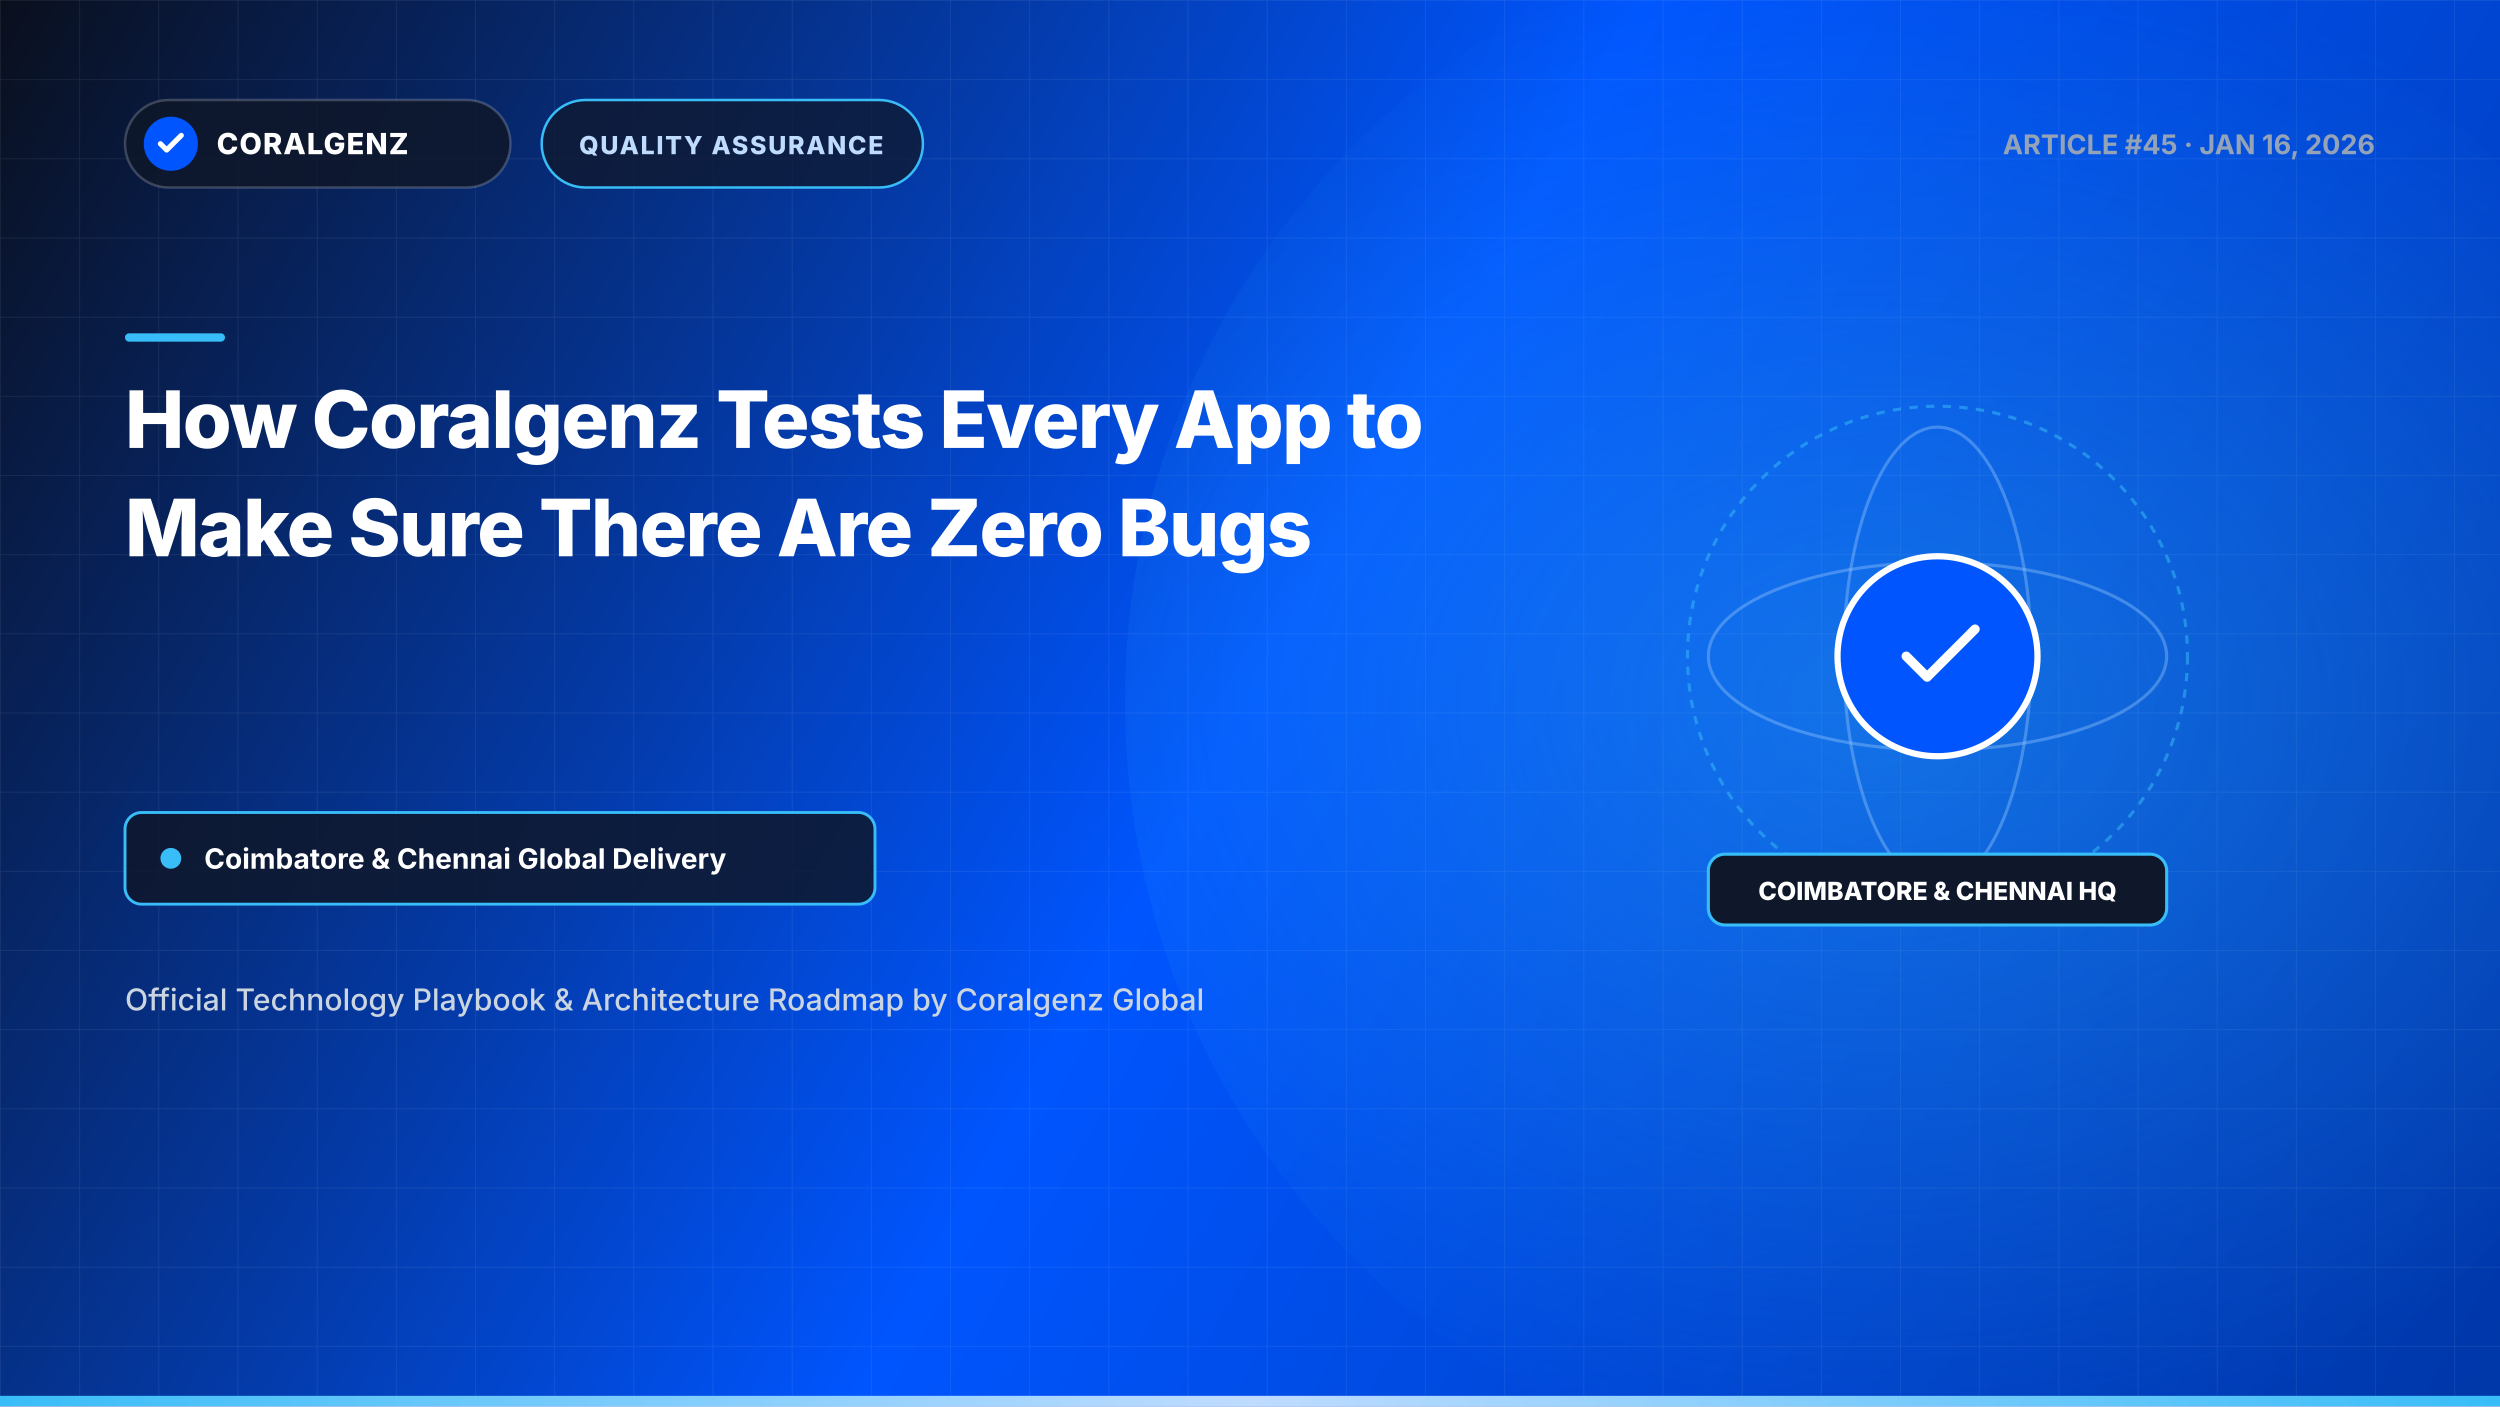
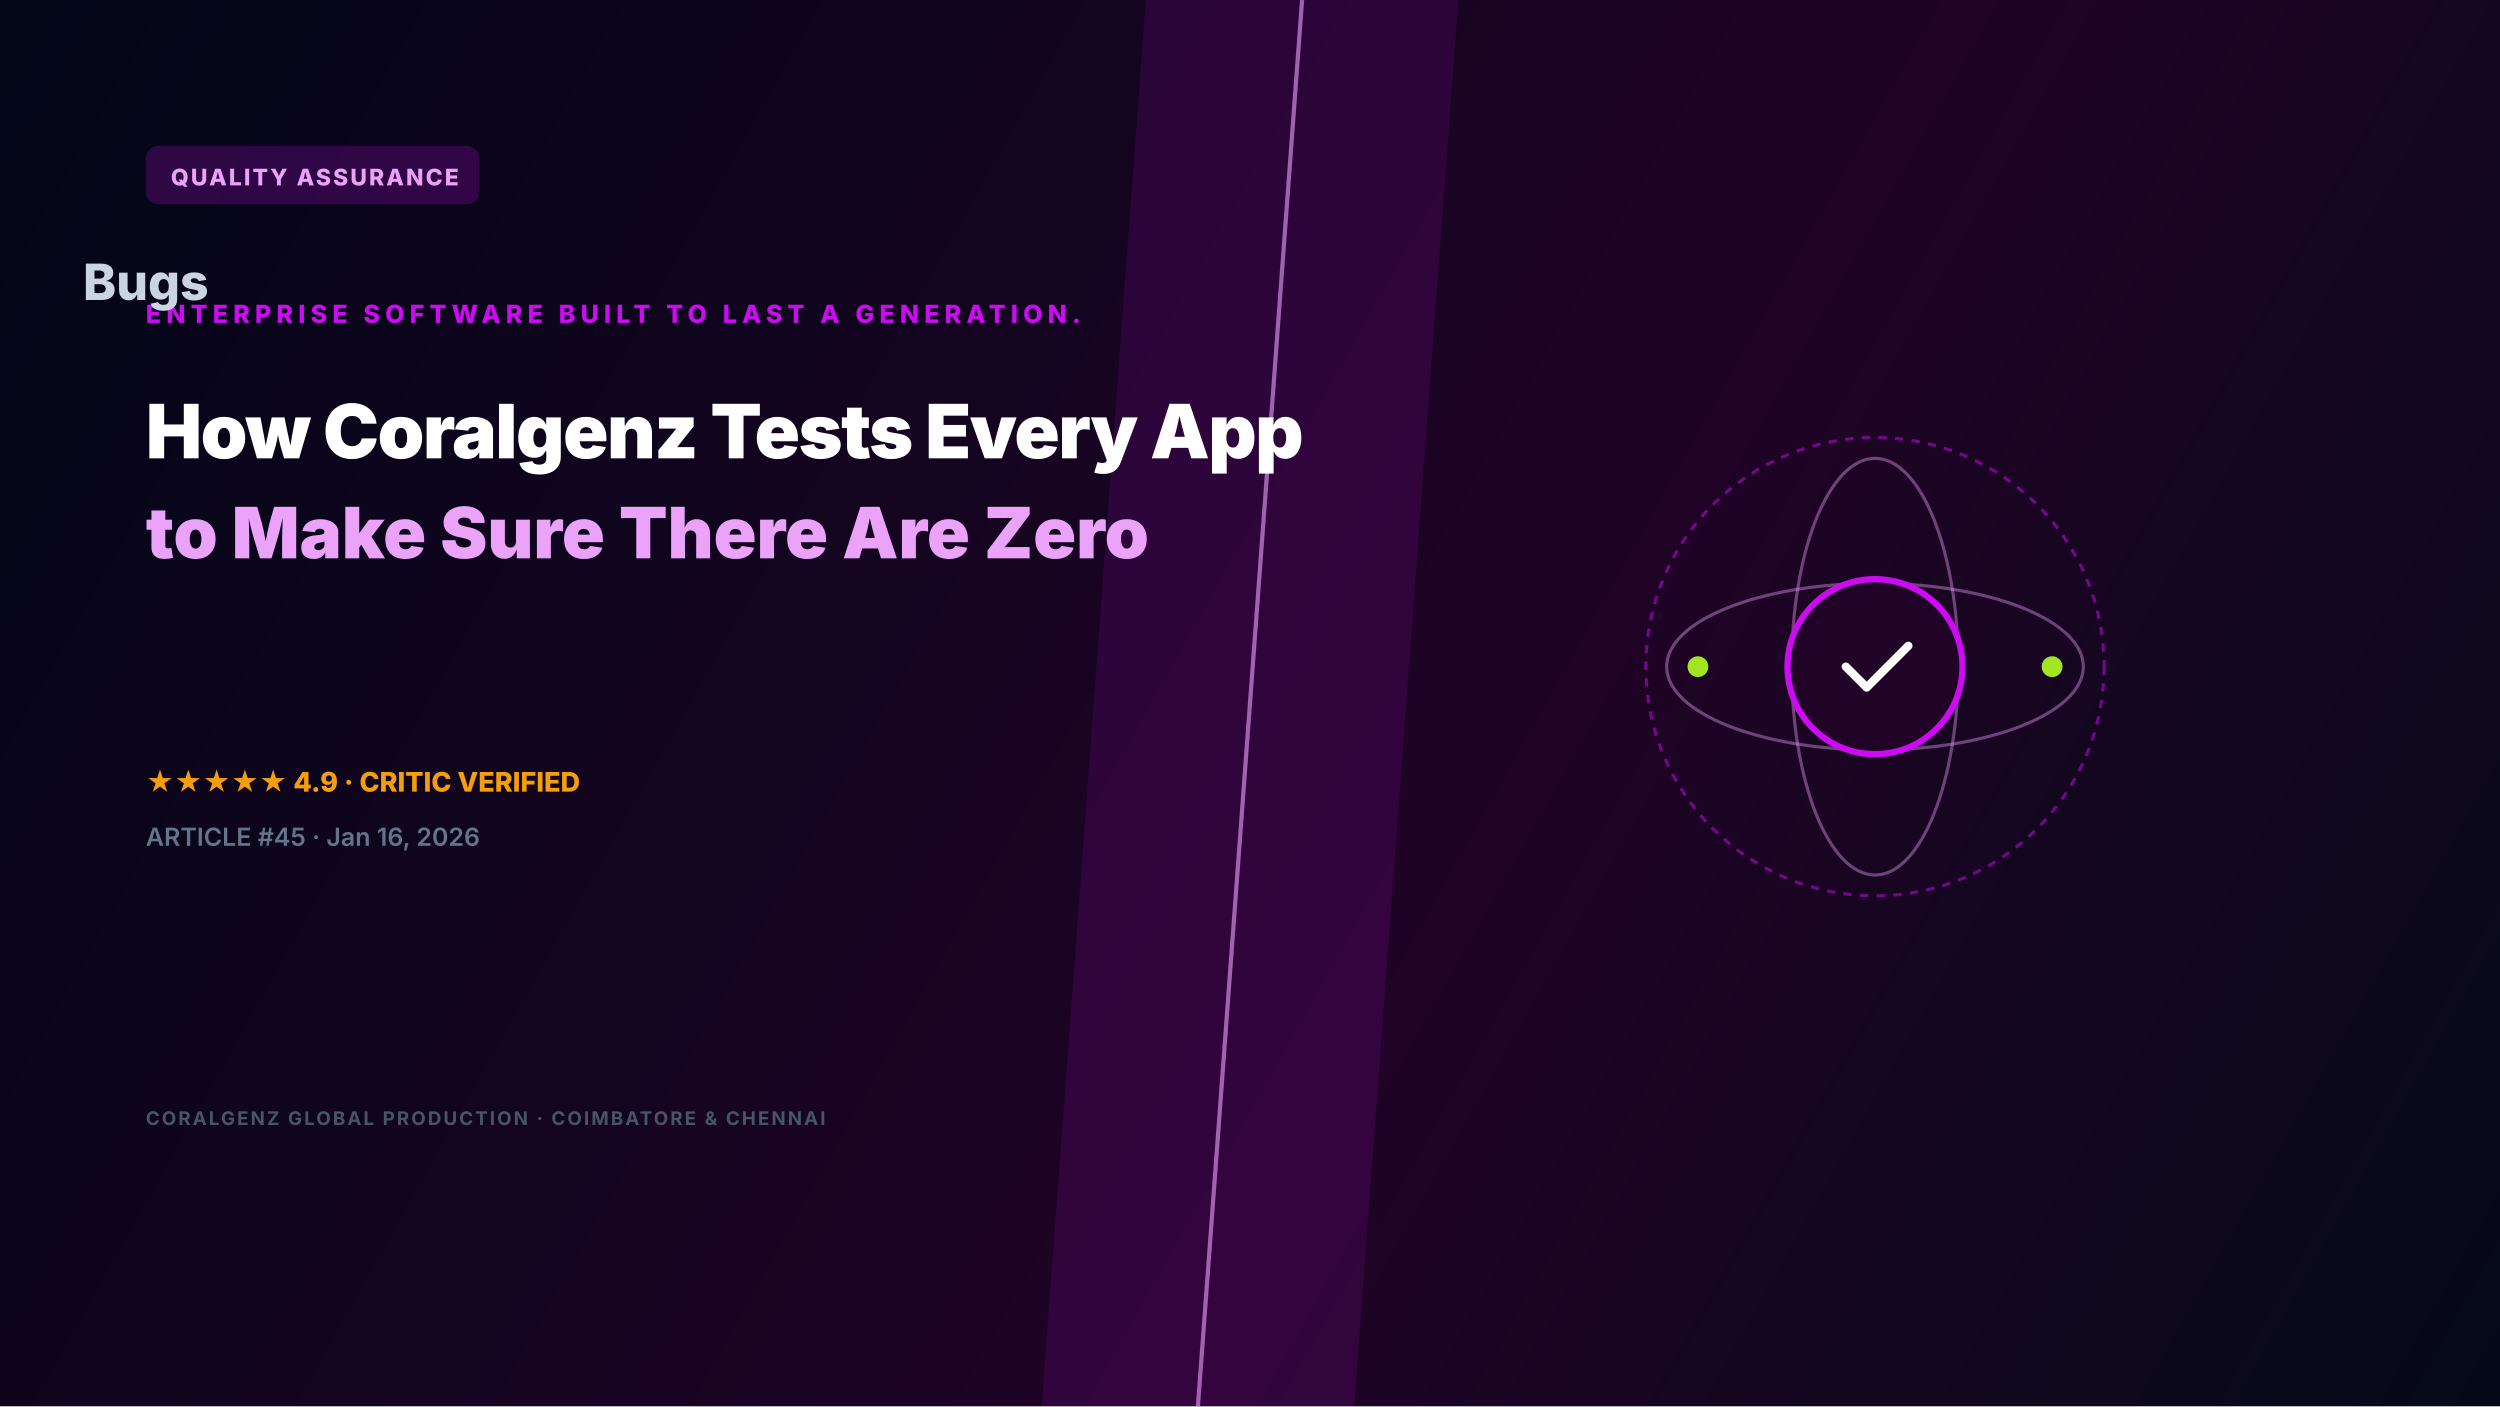
<svg xmlns="http://www.w3.org/2000/svg" width="1200" height="675" viewBox="0 0 1200 675" fill="none">
  <defs>
-     <linearGradient id="bg-45" x1="0" y1="0" x2="1200" y2="675" gradientUnits="userSpaceOnUse">
-       <stop stop-color="#0a0f1d" />
-       <stop offset="0.5" stop-color="#0055fe" />
-       <stop offset="1" stop-color="#0037a8" />
+     <linearGradient id="slash-bg-45" x1="0" y1="0" x2="1200" y2="675" gradientUnits="userSpaceOnUse">
+       <stop stop-color="#020617" />
+       <stop offset="0.6" stop-color="#200326" />
+       <stop offset="1" stop-color="#050a18" />
    </linearGradient>
-     <radialGradient id="glow-45" cx="0" cy="0" r="1" gradientUnits="userSpaceOnUse" gradientTransform="translate(900 337) rotate(90) scale(360 480)">
-       <stop stop-color="#38bdf8" stop-opacity="0.35" />
-       <stop offset="1" stop-color="#38bdf8" stop-opacity="0" />
-     </radialGradient>
-     <linearGradient id="line-grad-45" x1="0" y1="0" x2="1200" y2="0" gradientUnits="userSpaceOnUse">
-       <stop stop-color="#38bdf8" />
-       <stop offset="0.5" stop-color="#bfdbfe" />
-       <stop offset="1" stop-color="#38bdf8" />
-     </linearGradient>
-     <pattern id="grid-45" width="38" height="38" patternUnits="userSpaceOnUse">
-       <path d="M 38 0 L 0 0 0 38" fill="none" stroke="#ffffff" stroke-width="0.75" opacity="0.08" />
-     </pattern>
  </defs>
-   <rect width="1200" height="675" fill="url(#bg-45)" />
-   <rect width="1200" height="675" fill="url(#grid-45)" />
-   <circle cx="920" cy="337" r="380" fill="url(#glow-45)" />
-   <g transform="translate(60, 48)">
-     <rect width="185" height="42" rx="21" fill="rgba(15, 23, 42, 0.85)" stroke="rgba(255, 255, 255, 0.2)" stroke-width="1.2" />
-     <circle cx="22" cy="21" r="13" fill="#0055fe" />
-     <path d="M 17 21 L 20 24 L 27 17" stroke="#ffffff" stroke-width="2.5" stroke-linecap="round" stroke-linejoin="round" />
-     <text x="44" y="26" font-family="'Satoshi', 'Inter', -apple-system, sans-serif" font-size="14" font-weight="800" fill="#ffffff" letter-spacing="0.5">CORALGENZ</text>
-     <rect x="200" y="0" width="183" height="42" rx="21" fill="rgba(15, 23, 42, 0.75)" stroke="#38bdf8" stroke-width="1.2" />
-     <text x="291" y="26" font-family="'Inter', sans-serif" font-size="12" font-weight="800" fill="#bfdbfe" letter-spacing="0.8" text-anchor="middle">QUALITY ASSURANCE</text>
-     <text x="1080" y="26" text-anchor="end" font-family="'JetBrains Mono', 'Inter', monospace" font-size="13" font-weight="700" fill="#94a3b8">ARTICLE #45 · JAN 16, 2026</text>
+   <rect width="1200" height="675" fill="url(#slash-bg-45)" />
+   <polygon points="550 0 700 0 650 675 500 675" fill="#cb0cf2" opacity="0.12" />
+   <line x1="625" y1="0" x2="575" y2="675" stroke="#eba2f9" stroke-width="2" opacity="0.6" />
+   <g transform="translate(70, 70)">
+     <rect x="0" y="0" width="160" height="28" rx="6" fill="#cb0cf2" opacity="0.2" />
+     <text x="12" y="19" font-family="'Inter', sans-serif" font-size="11" font-weight="800" fill="#eba2f9" letter-spacing="1">QUALITY ASSURANCE</text>
+     <text x="0" y="85" font-family="'Inter', sans-serif" font-size="12" font-weight="800" fill="#cb0cf2" letter-spacing="2.5">ENTERPRISE SOFTWARE BUILT TO LAST A GENERATION.</text>
+     <text x="0" y="150" font-family="'Satoshi', 'Inter', sans-serif" font-size="36" font-weight="900" fill="#ffffff" letter-spacing="-0.02em">How Coralgenz Tests Every App</text>
+     <text x="0" y="198" font-family="'Satoshi', 'Inter', sans-serif" font-size="34" font-weight="900" fill="#eba2f9">to Make Sure There Are Zero</text>
+     <text x="0" y="74" font-family="Satoshi, Inter, sans-serif" font-size="24" font-weight="800" fill="#cbd5e1" text-anchor="middle">Bugs</text>
+     <g transform="translate(0, 310)">
+       <text x="0" y="0" font-family="'Inter', sans-serif" font-size="13" font-weight="800" fill="#f59e0b">★★★★★ 4.9 · CRITIC VERIFIED</text>
+       <text x="0" y="26" font-family="'Inter', monospace" font-size="12" font-weight="600" fill="#64748b">ARTICLE #45 · Jan 16, 2026</text>
+     </g>
+     <text x="0" y="470" font-family="'Inter', sans-serif" font-size="9" font-weight="700" fill="#475569" letter-spacing="1">CORALGENZ GLOBAL PRODUCTION · COIMBATORE &amp; CHENNAI</text>
  </g>
-   <g transform="translate(60, 160)">
-     <rect x="0" y="0" width="48" height="4" rx="2" fill="#38bdf8" />
-     <text x="0" y="55" font-family="'Satoshi', 'Inter', -apple-system, sans-serif" font-size="38" font-weight="800" fill="#ffffff" letter-spacing="-0.02em">
-       <tspan x="0" dy="0">How Coralgenz Tests Every App to</tspan>
-       <tspan x="0" dy="52">Make Sure There Are Zero Bugs</tspan>
-       <tspan x="0" dy="52" />
-     </text>
-     <g transform="translate(0, 230)">
-       <rect width="360" height="44" rx="8" fill="rgba(15, 23, 42, 0.85)" stroke="#38bdf8" stroke-width="1.4" />
-       <circle cx="22" cy="22" r="5" fill="#38bdf8" />
-       <text x="38" y="27" font-family="'Inter', sans-serif" font-size="13.5" font-weight="700" fill="#ffffff">Coimbatore &amp; Chennai Global Delivery</text>
-     </g>
-     <text x="0" y="325" font-family="'Inter', sans-serif" font-size="14.5" font-weight="500" fill="#cbd5e1">
-       Official Technology Playbook &amp; Architecture Roadmap by Coralgenz Global
-     </text>
+   <g transform="translate(900, 320)">
+     <circle cx="0" cy="0" r="110" stroke="#cb0cf2" stroke-width="1.5" stroke-dasharray="4 4" opacity="0.5" />
+     <ellipse cx="0" cy="0" rx="100" ry="40" stroke="#eba2f9" stroke-width="1.5" opacity="0.4" />
+     <ellipse cx="0" cy="0" rx="40" ry="100" stroke="#eba2f9" stroke-width="1.5" opacity="0.4" />
+     <circle cx="0" cy="0" r="42" fill="#200326" stroke="#cb0cf2" stroke-width="3" />
+     <path d="M -14 0 L -4 10 L 16 -10" stroke="#ffffff" stroke-width="4" stroke-linecap="round" stroke-linejoin="round" />
+     <circle cx="-85" cy="0" r="5" fill="#a4e522" />
+     <circle cx="85" cy="0" r="5" fill="#a4e522" />
  </g>
-   <g transform="translate(730, 130)">
-     <g transform="translate(40, 25)">
-       <circle cx="160" cy="160" r="120" stroke="#38bdf8" stroke-width="1.5" stroke-dasharray="4 4" opacity="0.5" />
-       <ellipse cx="160" cy="160" rx="110" ry="45" stroke="#93c5fd" stroke-width="1.5" opacity="0.4" />
-       <ellipse cx="160" cy="160" rx="45" ry="110" stroke="#93c5fd" stroke-width="1.5" opacity="0.4" />
-       <circle cx="160" cy="160" r="48" fill="#0055fe" stroke="#ffffff" stroke-width="3" />
-       <path d="M 145 160 L 155 170 L 178 147" stroke="#ffffff" stroke-width="4.5" stroke-linecap="round" stroke-linejoin="round" />
-       <rect x="50" y="255" width="220" height="34" rx="8" fill="#0f172a" stroke="#38bdf8" stroke-width="1.5" />
-       <text x="160" y="277" font-family="'Inter', sans-serif" font-size="12" font-weight="800" fill="#ffffff" text-anchor="middle">COIMBATORE &amp; CHENNAI HQ</text>
-     </g>
-   </g>
-   <rect x="0" y="670" width="1200" height="5" fill="url(#line-grad-45)" />
</svg>
